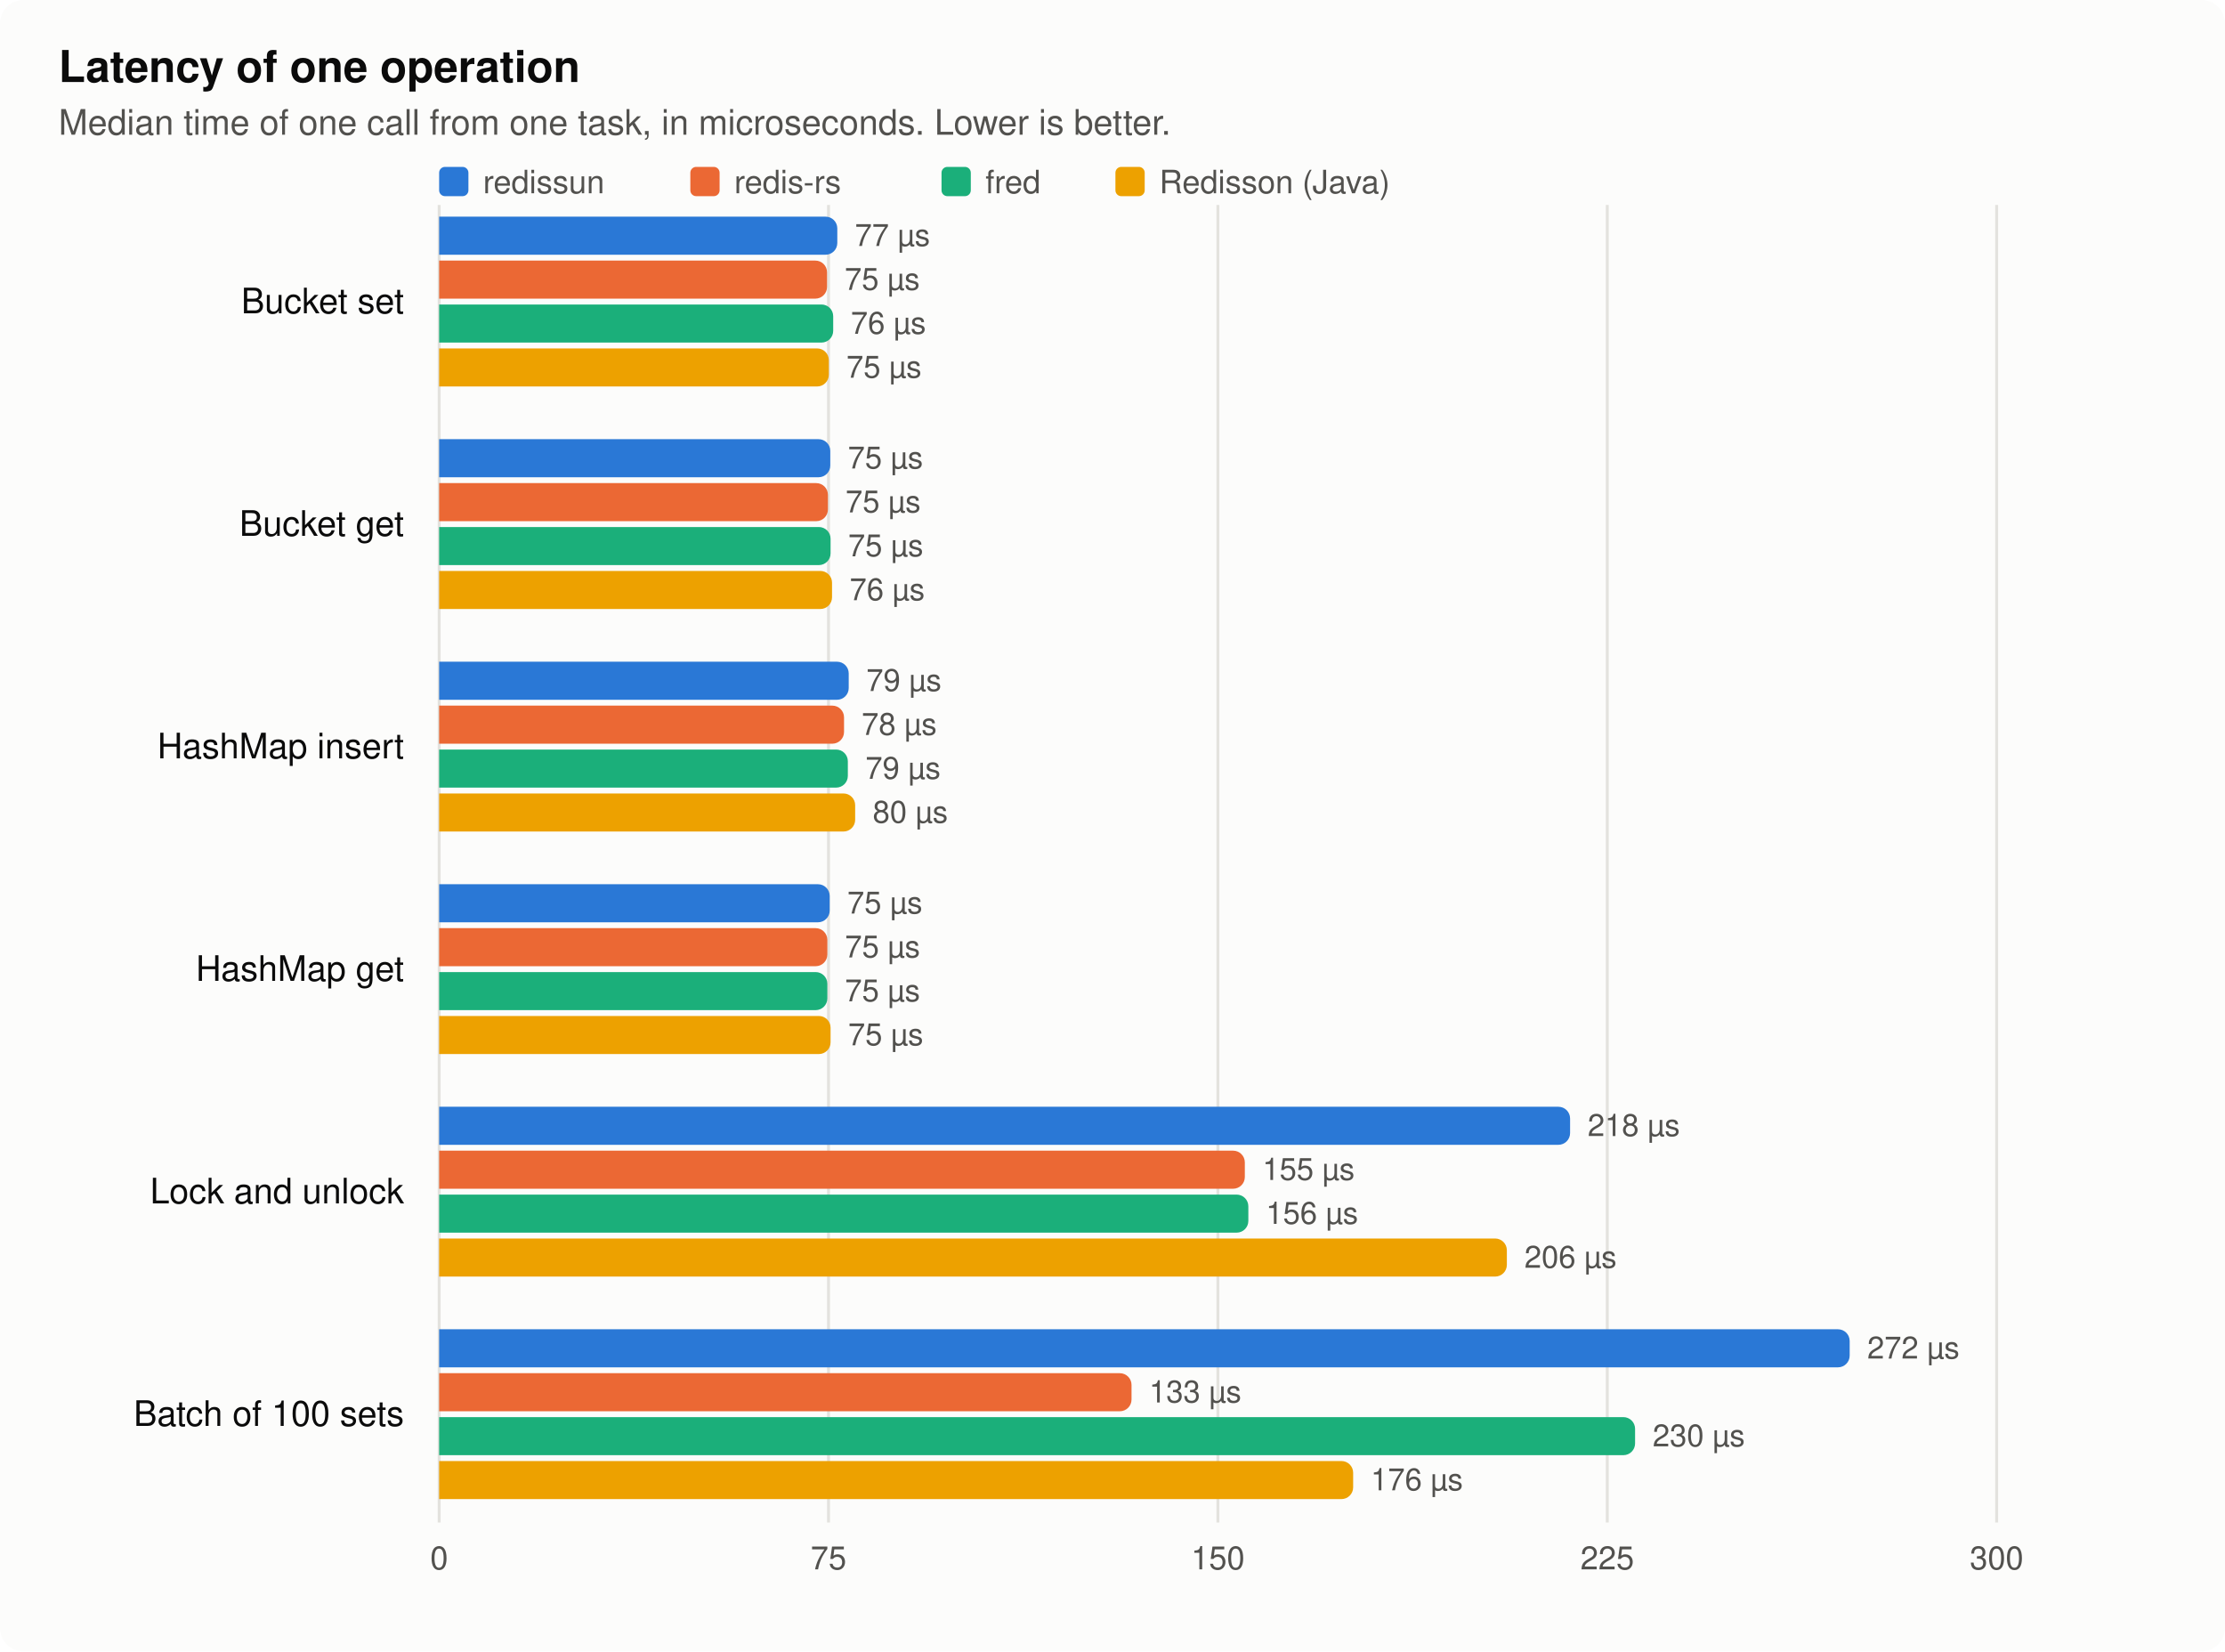
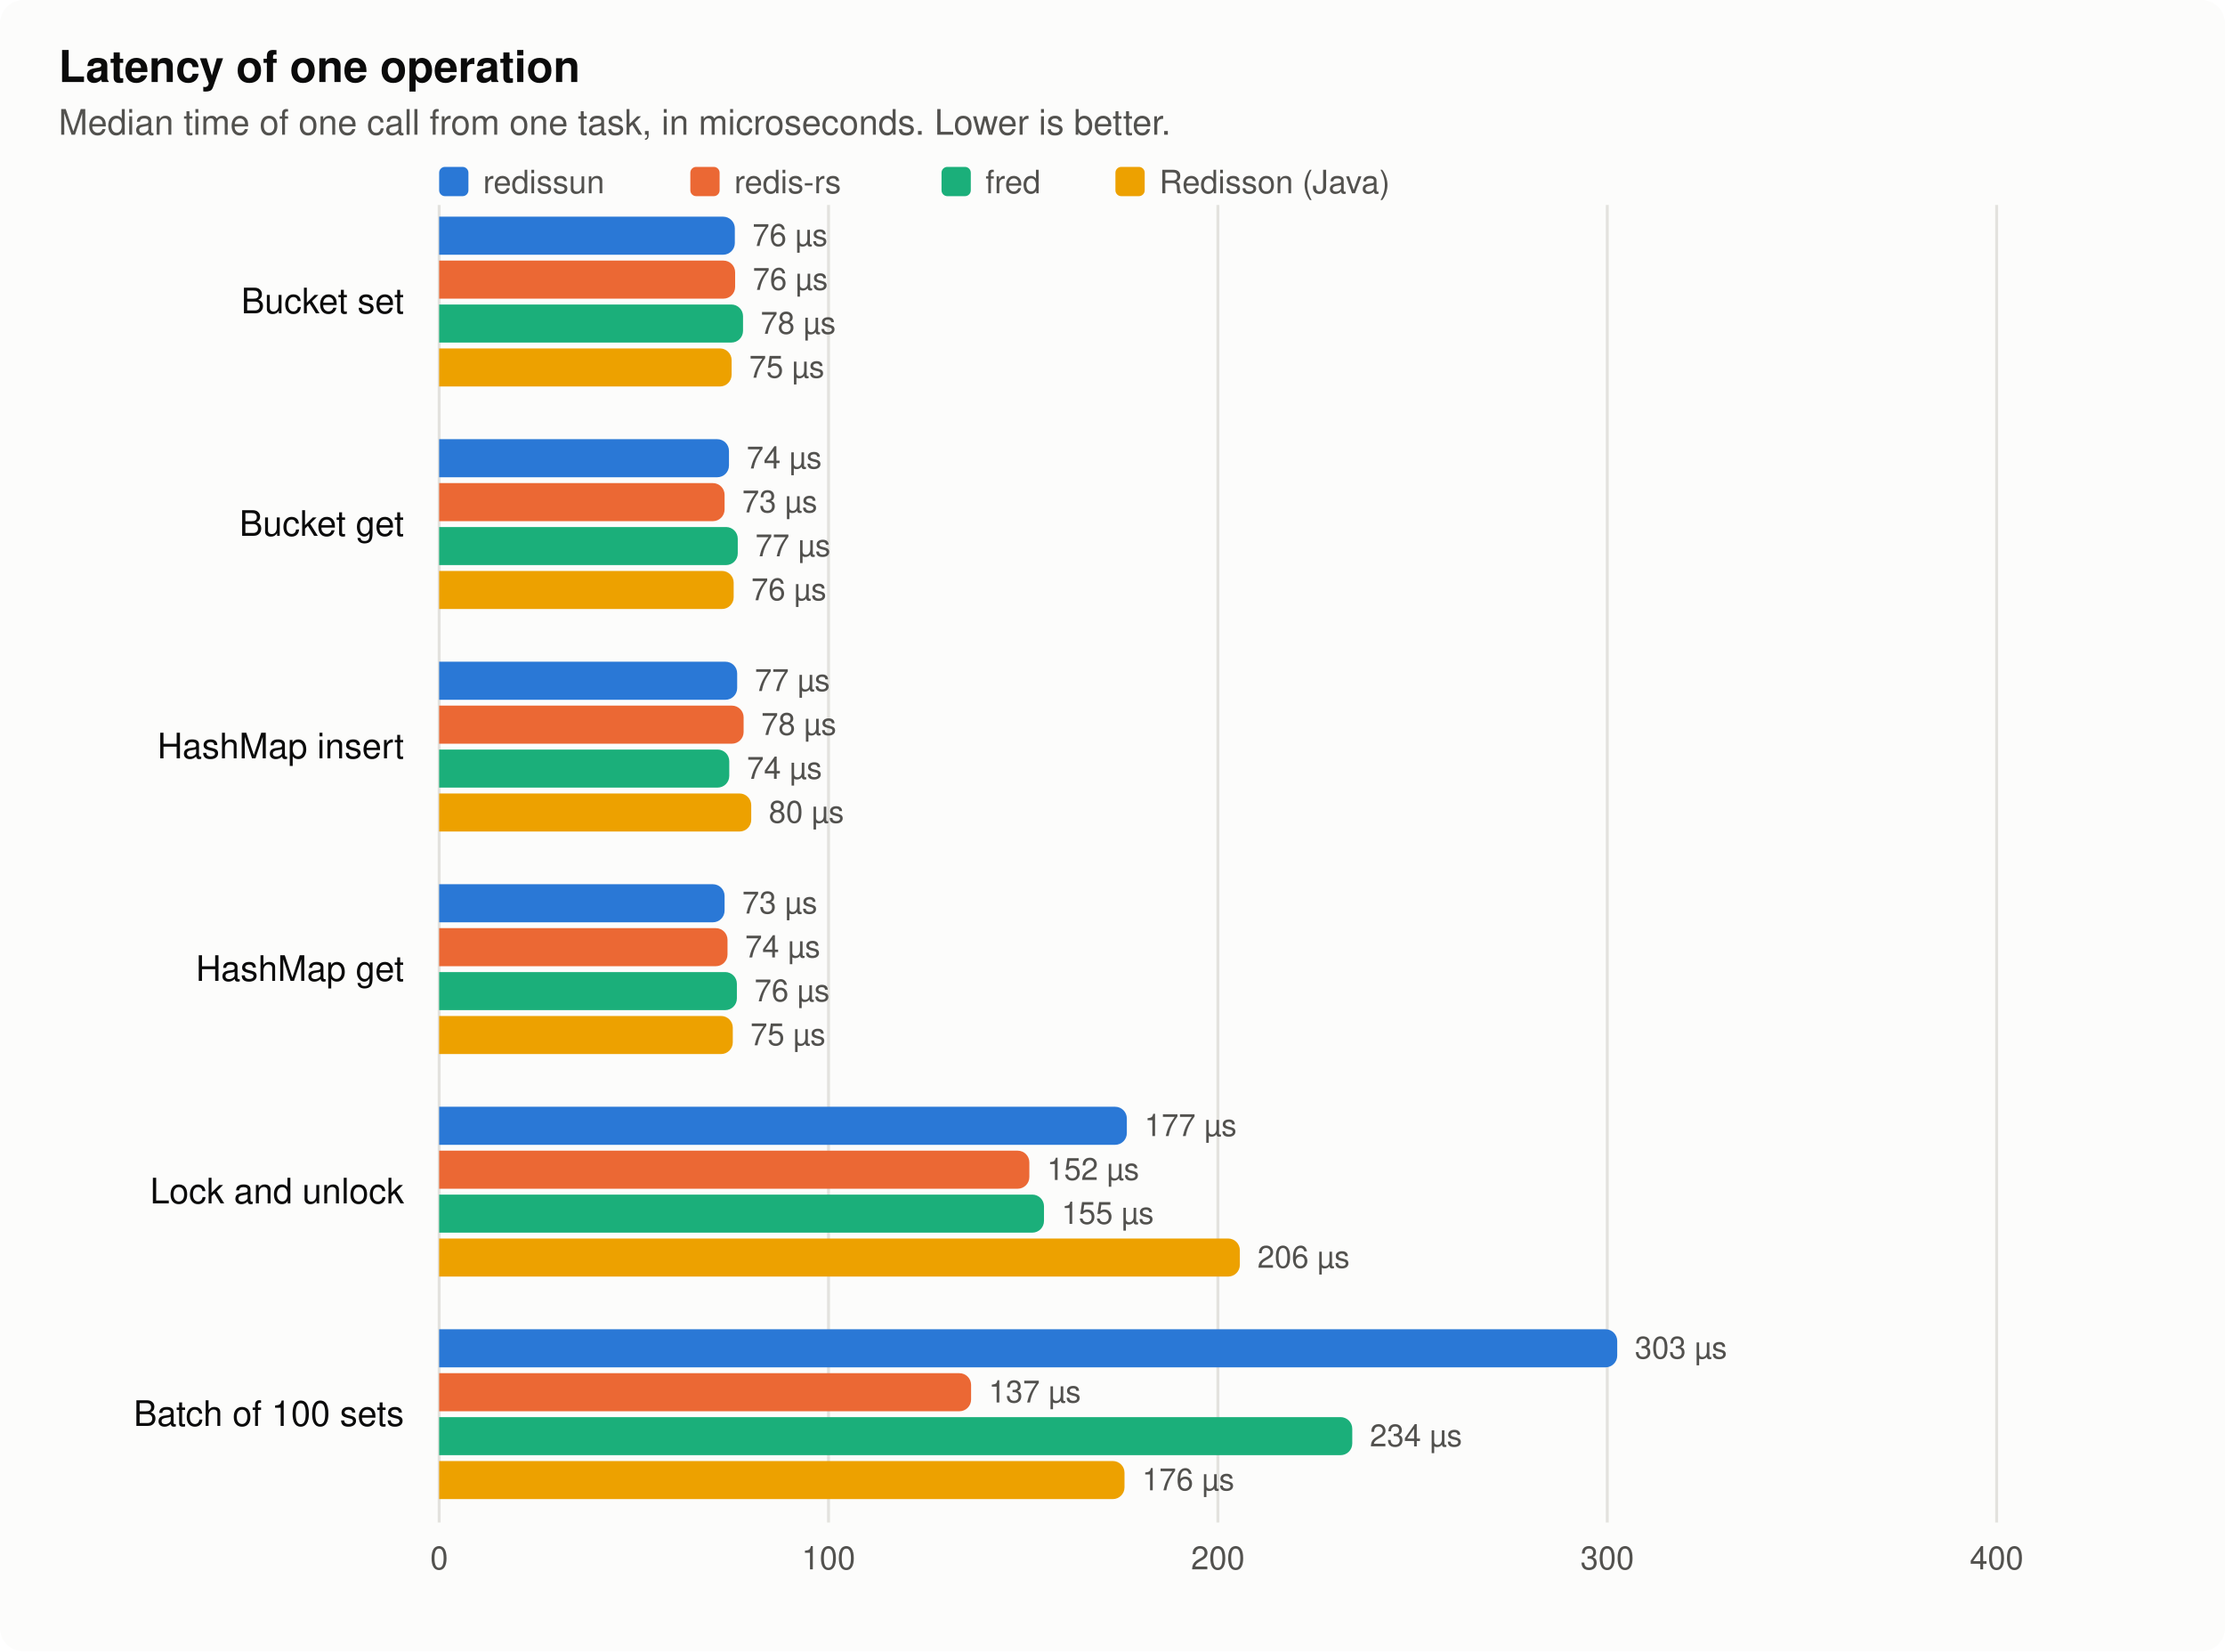
<svg xmlns="http://www.w3.org/2000/svg" viewBox="0 0 760 564" width="760" height="564" role="img" aria-label="Latency of one operation">
  <style>
  svg { color-scheme: light dark; }
  .surface { fill: #fcfcfb; }
  .ink { fill: #0b0b0b; }
  .ink2 { fill: #52514e; }
  .grid { stroke: #e3e2de; stroke-width: 1; }
  .s1 { fill: #2a78d6; } .s2 { fill: #eb6834; } .s3 { fill: #1baf7a; } .s4 { fill: #eda100; }
  text { font-family: -apple-system, BlinkMacSystemFont, "Segoe UI", Helvetica, Arial, sans-serif; }
  @media (prefers-color-scheme: dark) {
    .surface { fill: #1a1a19; }
    .ink { fill: #f0efec; }
    .ink2 { fill: #c3c2b7; }
    .grid { stroke: #343432; }
    .s1 { fill: #3987e5; } .s2 { fill: #d95926; } .s3 { fill: #199e70; } .s4 { fill: #c98500; }
  }
</style>
  <rect class="surface" width="760" height="564" rx="8" />
  <text class="ink" x="20" y="28" font-size="15" font-weight="600">Latency of one operation</text>
  <text class="ink2" x="20" y="46" font-size="12">Median time of one call from one task, in microseconds. Lower is better.</text>
  <rect class="s1" x="150" y="57" width="10" height="10" rx="2" />
  <text class="ink2" x="165" y="66" font-size="11">redissun</text>
  <rect class="s2" x="235.8" y="57" width="10" height="10" rx="2" />
  <text class="ink2" x="250.8" y="66" font-size="11">redis-rs</text>
  <rect class="s3" x="321.6" y="57" width="10" height="10" rx="2" />
  <text class="ink2" x="336.6" y="66" font-size="11">fred</text>
  <rect class="s4" x="381.0" y="57" width="10" height="10" rx="2" />
  <text class="ink2" x="396.0" y="66" font-size="11">Redisson (Java)</text>
  <line class="grid" x1="150.0" y1="70" x2="150.0" y2="520" />
  <text class="ink2" x="150.0" y="536" font-size="11" text-anchor="middle">0</text>
  <line class="grid" x1="283.0" y1="70" x2="283.0" y2="520" />
-   <text class="ink2" x="283.0" y="536" font-size="11" text-anchor="middle">75</text>
+   <text class="ink2" x="283.0" y="536" font-size="11" text-anchor="middle">100</text>
  <line class="grid" x1="416.0" y1="70" x2="416.0" y2="520" />
-   <text class="ink2" x="416.0" y="536" font-size="11" text-anchor="middle">150</text>
+   <text class="ink2" x="416.0" y="536" font-size="11" text-anchor="middle">200</text>
  <line class="grid" x1="549.0" y1="70" x2="549.0" y2="520" />
-   <text class="ink2" x="549.0" y="536" font-size="11" text-anchor="middle">225</text>
+   <text class="ink2" x="549.0" y="536" font-size="11" text-anchor="middle">300</text>
  <line class="grid" x1="682.0" y1="70" x2="682.0" y2="520" />
-   <text class="ink2" x="682.0" y="536" font-size="11" text-anchor="middle">300</text>
+   <text class="ink2" x="682.0" y="536" font-size="11" text-anchor="middle">400</text>
  <text class="ink" x="138" y="107.0" font-size="12" text-anchor="end">Bucket set</text>
-   <path class="s1" d="M150,74 h132.0 a4,4 0 0 1 4,4 v5 a4,4 0 0 1 -4,4 h-132.0 z" />
-   <text class="ink2" x="292.0" y="84" font-size="10.5">77 µs</text>
-   <path class="s2" d="M150,89 h128.5 a4,4 0 0 1 4,4 v5 a4,4 0 0 1 -4,4 h-128.5 z" />
-   <text class="ink2" x="288.5" y="99" font-size="10.5">75 µs</text>
-   <path class="s3" d="M150,104 h130.6 a4,4 0 0 1 4,4 v5 a4,4 0 0 1 -4,4 h-130.6 z" />
-   <text class="ink2" x="290.6" y="114" font-size="10.5">76 µs</text>
-   <path class="s4" d="M150,119 h129.1 a4,4 0 0 1 4,4 v5 a4,4 0 0 1 -4,4 h-129.1 z" />
-   <text class="ink2" x="289.1" y="129" font-size="10.5">75 µs</text>
+   <path class="s1" d="M150,74 h97.0 a4,4 0 0 1 4,4 v5 a4,4 0 0 1 -4,4 h-97.0 z" />
+   <text class="ink2" x="257.0" y="84" font-size="10.5">76 µs</text>
+   <path class="s2" d="M150,89 h97.1 a4,4 0 0 1 4,4 v5 a4,4 0 0 1 -4,4 h-97.1 z" />
+   <text class="ink2" x="257.1" y="99" font-size="10.5">76 µs</text>
+   <path class="s3" d="M150,104 h99.8 a4,4 0 0 1 4,4 v5 a4,4 0 0 1 -4,4 h-99.8 z" />
+   <text class="ink2" x="259.8" y="114" font-size="10.5">78 µs</text>
+   <path class="s4" d="M150,119 h95.9 a4,4 0 0 1 4,4 v5 a4,4 0 0 1 -4,4 h-95.9 z" />
+   <text class="ink2" x="255.9" y="129" font-size="10.5">75 µs</text>
  <text class="ink" x="138" y="183.0" font-size="12" text-anchor="end">Bucket get</text>
-   <path class="s1" d="M150,150 h129.6 a4,4 0 0 1 4,4 v5 a4,4 0 0 1 -4,4 h-129.6 z" />
-   <text class="ink2" x="289.6" y="160" font-size="10.5">75 µs</text>
-   <path class="s2" d="M150,165 h128.8 a4,4 0 0 1 4,4 v5 a4,4 0 0 1 -4,4 h-128.8 z" />
-   <text class="ink2" x="288.8" y="175" font-size="10.5">75 µs</text>
-   <path class="s3" d="M150,180 h129.7 a4,4 0 0 1 4,4 v5 a4,4 0 0 1 -4,4 h-129.7 z" />
-   <text class="ink2" x="289.7" y="190" font-size="10.5">75 µs</text>
-   <path class="s4" d="M150,195 h130.2 a4,4 0 0 1 4,4 v5 a4,4 0 0 1 -4,4 h-130.2 z" />
-   <text class="ink2" x="290.2" y="205" font-size="10.5">76 µs</text>
+   <path class="s1" d="M150,150 h95.0 a4,4 0 0 1 4,4 v5 a4,4 0 0 1 -4,4 h-95.0 z" />
+   <text class="ink2" x="255.0" y="160" font-size="10.5">74 µs</text>
+   <path class="s2" d="M150,165 h93.5 a4,4 0 0 1 4,4 v5 a4,4 0 0 1 -4,4 h-93.5 z" />
+   <text class="ink2" x="253.5" y="175" font-size="10.5">73 µs</text>
+   <path class="s3" d="M150,180 h98.0 a4,4 0 0 1 4,4 v5 a4,4 0 0 1 -4,4 h-98.0 z" />
+   <text class="ink2" x="258.0" y="190" font-size="10.5">77 µs</text>
+   <path class="s4" d="M150,195 h96.6 a4,4 0 0 1 4,4 v5 a4,4 0 0 1 -4,4 h-96.6 z" />
+   <text class="ink2" x="256.6" y="205" font-size="10.5">76 µs</text>
  <text class="ink" x="138" y="259.0" font-size="12" text-anchor="end">HashMap insert</text>
-   <path class="s1" d="M150,226 h135.9 a4,4 0 0 1 4,4 v5 a4,4 0 0 1 -4,4 h-135.9 z" />
-   <text class="ink2" x="295.9" y="236" font-size="10.5">79 µs</text>
-   <path class="s2" d="M150,241 h134.3 a4,4 0 0 1 4,4 v5 a4,4 0 0 1 -4,4 h-134.3 z" />
-   <text class="ink2" x="294.3" y="251" font-size="10.5">78 µs</text>
-   <path class="s3" d="M150,256 h135.6 a4,4 0 0 1 4,4 v5 a4,4 0 0 1 -4,4 h-135.6 z" />
-   <text class="ink2" x="295.6" y="266" font-size="10.5">79 µs</text>
-   <path class="s4" d="M150,271 h138.1 a4,4 0 0 1 4,4 v5 a4,4 0 0 1 -4,4 h-138.1 z" />
-   <text class="ink2" x="298.1" y="281" font-size="10.5">80 µs</text>
+   <path class="s1" d="M150,226 h97.8 a4,4 0 0 1 4,4 v5 a4,4 0 0 1 -4,4 h-97.8 z" />
+   <text class="ink2" x="257.8" y="236" font-size="10.5">77 µs</text>
+   <path class="s2" d="M150,241 h100.0 a4,4 0 0 1 4,4 v5 a4,4 0 0 1 -4,4 h-100.0 z" />
+   <text class="ink2" x="260.0" y="251" font-size="10.5">78 µs</text>
+   <path class="s3" d="M150,256 h95.1 a4,4 0 0 1 4,4 v5 a4,4 0 0 1 -4,4 h-95.1 z" />
+   <text class="ink2" x="255.1" y="266" font-size="10.5">74 µs</text>
+   <path class="s4" d="M150,271 h102.6 a4,4 0 0 1 4,4 v5 a4,4 0 0 1 -4,4 h-102.6 z" />
+   <text class="ink2" x="262.6" y="281" font-size="10.5">80 µs</text>
  <text class="ink" x="138" y="335.0" font-size="12" text-anchor="end">HashMap get</text>
-   <path class="s1" d="M150,302 h129.4 a4,4 0 0 1 4,4 v5 a4,4 0 0 1 -4,4 h-129.4 z" />
-   <text class="ink2" x="289.4" y="312" font-size="10.5">75 µs</text>
-   <path class="s2" d="M150,317 h128.6 a4,4 0 0 1 4,4 v5 a4,4 0 0 1 -4,4 h-128.6 z" />
-   <text class="ink2" x="288.6" y="327" font-size="10.5">75 µs</text>
-   <path class="s3" d="M150,332 h128.6 a4,4 0 0 1 4,4 v5 a4,4 0 0 1 -4,4 h-128.6 z" />
-   <text class="ink2" x="288.6" y="342" font-size="10.5">75 µs</text>
-   <path class="s4" d="M150,347 h129.7 a4,4 0 0 1 4,4 v5 a4,4 0 0 1 -4,4 h-129.7 z" />
-   <text class="ink2" x="289.7" y="357" font-size="10.5">75 µs</text>
+   <path class="s1" d="M150,302 h93.5 a4,4 0 0 1 4,4 v5 a4,4 0 0 1 -4,4 h-93.5 z" />
+   <text class="ink2" x="253.5" y="312" font-size="10.5">73 µs</text>
+   <path class="s2" d="M150,317 h94.5 a4,4 0 0 1 4,4 v5 a4,4 0 0 1 -4,4 h-94.5 z" />
+   <text class="ink2" x="254.5" y="327" font-size="10.5">74 µs</text>
+   <path class="s3" d="M150,332 h97.7 a4,4 0 0 1 4,4 v5 a4,4 0 0 1 -4,4 h-97.7 z" />
+   <text class="ink2" x="257.7" y="342" font-size="10.5">76 µs</text>
+   <path class="s4" d="M150,347 h96.3 a4,4 0 0 1 4,4 v5 a4,4 0 0 1 -4,4 h-96.3 z" />
+   <text class="ink2" x="256.3" y="357" font-size="10.5">75 µs</text>
  <text class="ink" x="138" y="411.0" font-size="12" text-anchor="end">Lock and unlock</text>
-   <path class="s1" d="M150,378 h382.3 a4,4 0 0 1 4,4 v5 a4,4 0 0 1 -4,4 h-382.3 z" />
-   <text class="ink2" x="542.3" y="388" font-size="10.5">218 µs</text>
-   <path class="s2" d="M150,393 h271.2 a4,4 0 0 1 4,4 v5 a4,4 0 0 1 -4,4 h-271.2 z" />
-   <text class="ink2" x="431.2" y="403" font-size="10.5">155 µs</text>
-   <path class="s3" d="M150,408 h272.4 a4,4 0 0 1 4,4 v5 a4,4 0 0 1 -4,4 h-272.4 z" />
-   <text class="ink2" x="432.4" y="418" font-size="10.5">156 µs</text>
-   <path class="s4" d="M150,423 h360.7 a4,4 0 0 1 4,4 v5 a4,4 0 0 1 -4,4 h-360.7 z" />
-   <text class="ink2" x="520.7" y="433" font-size="10.5">206 µs</text>
+   <path class="s1" d="M150,378 h230.9 a4,4 0 0 1 4,4 v5 a4,4 0 0 1 -4,4 h-230.9 z" />
+   <text class="ink2" x="390.9" y="388" font-size="10.5">177 µs</text>
+   <path class="s2" d="M150,393 h197.6 a4,4 0 0 1 4,4 v5 a4,4 0 0 1 -4,4 h-197.6 z" />
+   <text class="ink2" x="357.6" y="403" font-size="10.5">152 µs</text>
+   <path class="s3" d="M150,408 h202.6 a4,4 0 0 1 4,4 v5 a4,4 0 0 1 -4,4 h-202.6 z" />
+   <text class="ink2" x="362.6" y="418" font-size="10.5">155 µs</text>
+   <path class="s4" d="M150,423 h269.5 a4,4 0 0 1 4,4 v5 a4,4 0 0 1 -4,4 h-269.5 z" />
+   <text class="ink2" x="429.5" y="433" font-size="10.5">206 µs</text>
  <text class="ink" x="138" y="487.0" font-size="12" text-anchor="end">Batch of 100 sets</text>
-   <path class="s1" d="M150,454 h477.8 a4,4 0 0 1 4,4 v5 a4,4 0 0 1 -4,4 h-477.8 z" />
-   <text class="ink2" x="637.8" y="464" font-size="10.5">272 µs</text>
-   <path class="s2" d="M150,469 h232.5 a4,4 0 0 1 4,4 v5 a4,4 0 0 1 -4,4 h-232.5 z" />
-   <text class="ink2" x="392.5" y="479" font-size="10.5">133 µs</text>
-   <path class="s3" d="M150,484 h404.5 a4,4 0 0 1 4,4 v5 a4,4 0 0 1 -4,4 h-404.5 z" />
-   <text class="ink2" x="564.5" y="494" font-size="10.5">230 µs</text>
-   <path class="s4" d="M150,499 h308.2 a4,4 0 0 1 4,4 v5 a4,4 0 0 1 -4,4 h-308.2 z" />
-   <text class="ink2" x="468.2" y="509" font-size="10.5">176 µs</text>
+   <path class="s1" d="M150,454 h398.4 a4,4 0 0 1 4,4 v5 a4,4 0 0 1 -4,4 h-398.4 z" />
+   <text class="ink2" x="558.4" y="464" font-size="10.5">303 µs</text>
+   <path class="s2" d="M150,469 h177.7 a4,4 0 0 1 4,4 v5 a4,4 0 0 1 -4,4 h-177.7 z" />
+   <text class="ink2" x="337.7" y="479" font-size="10.5">137 µs</text>
+   <path class="s3" d="M150,484 h307.9 a4,4 0 0 1 4,4 v5 a4,4 0 0 1 -4,4 h-307.9 z" />
+   <text class="ink2" x="467.9" y="494" font-size="10.5">234 µs</text>
+   <path class="s4" d="M150,499 h230.1 a4,4 0 0 1 4,4 v5 a4,4 0 0 1 -4,4 h-230.1 z" />
+   <text class="ink2" x="390.1" y="509" font-size="10.5">176 µs</text>
</svg>
